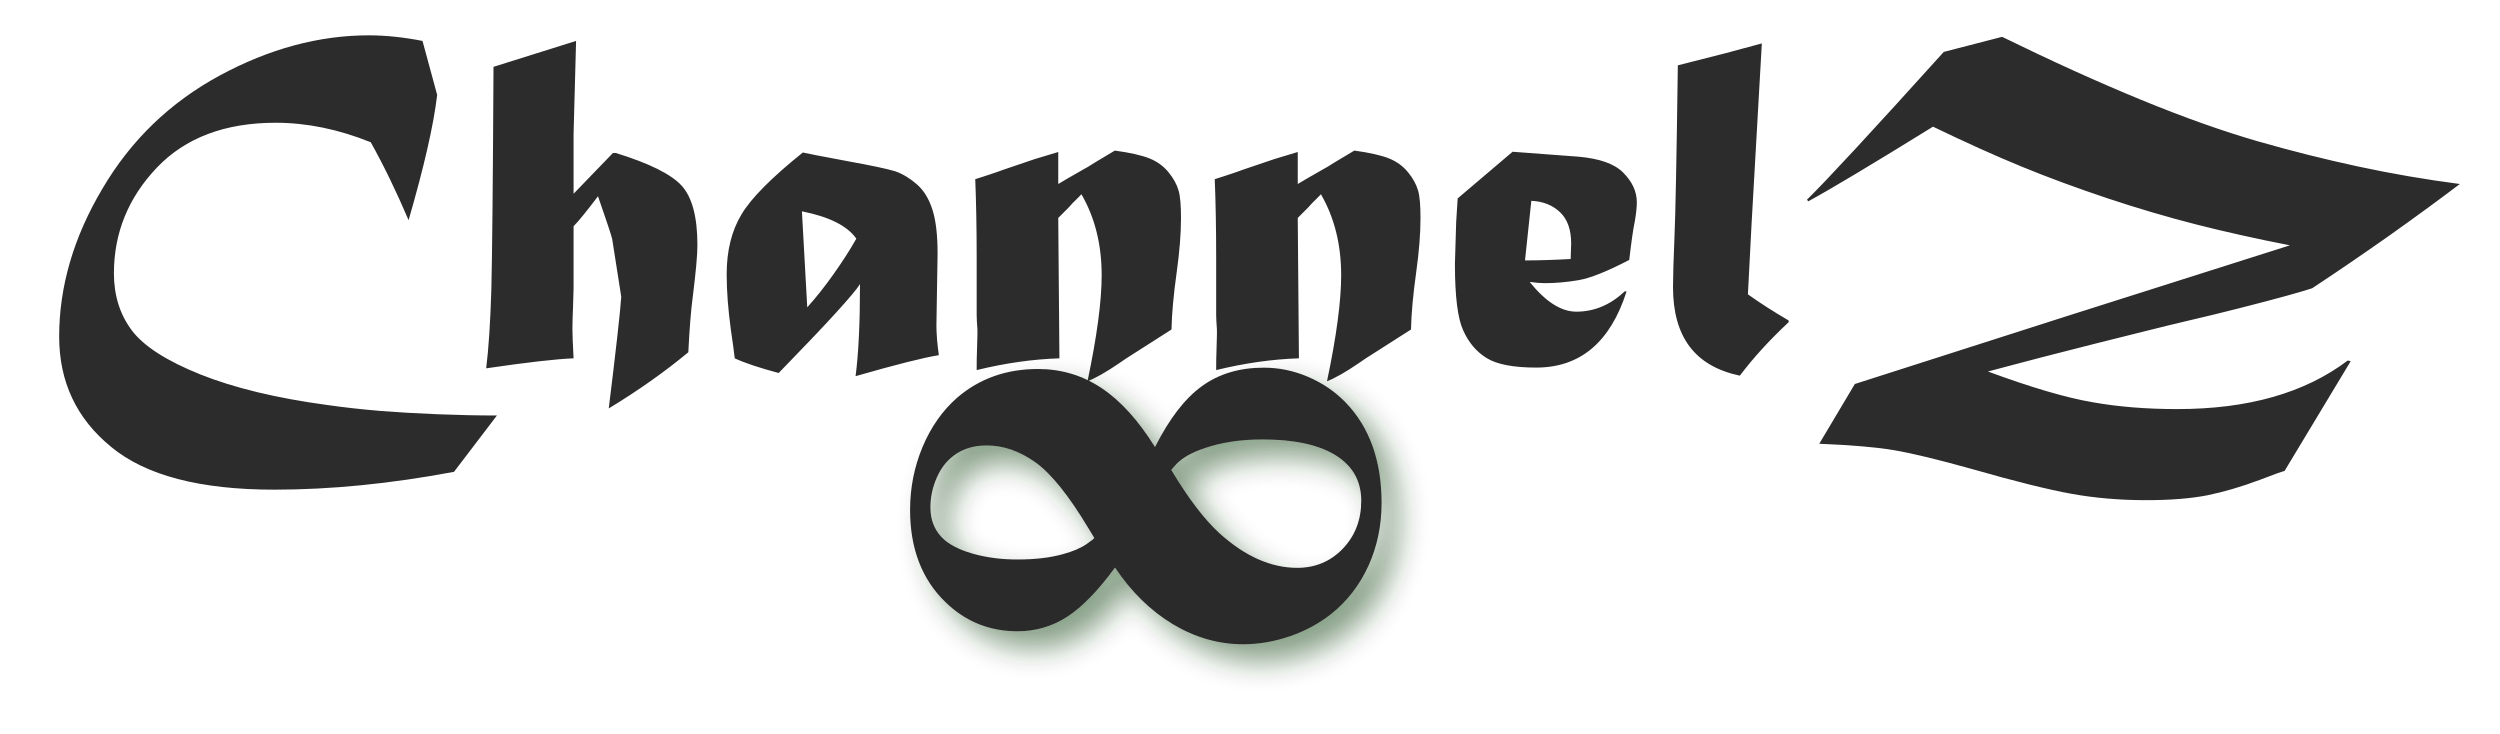
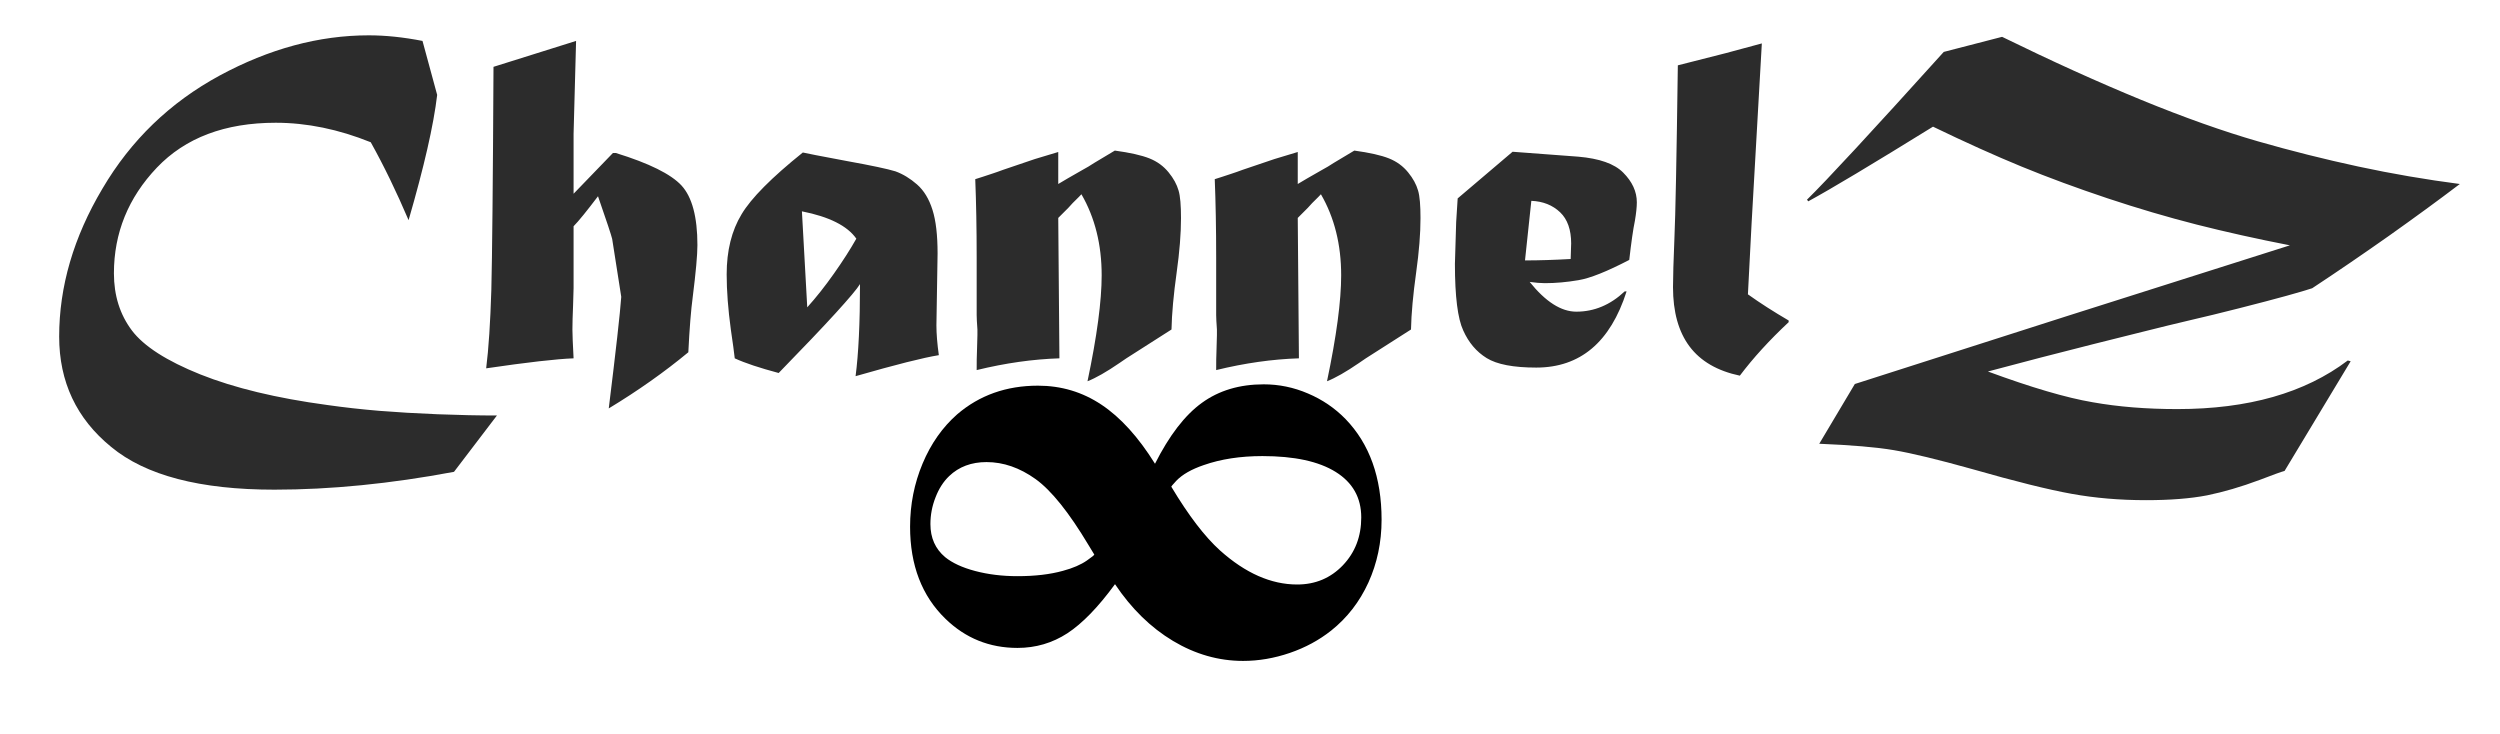
<svg xmlns="http://www.w3.org/2000/svg" version="1.1" width="300" height="88" xml:space="preserve">
-   <defs>
-     <filter id="infinityShadow-outer" filterUnits="userSpaceOnUse">
-       <feGaussianBlur stdDeviation="1.75" />
-       <feOffset dx="2.1" dy="2.1" result="blur" />
-       <feFlood flood-color="rgb(0, 51, 0)" flood-opacity="0.47" />
-       <feComposite in2="blur" operator="in" result="colorShadow" />
-       <feComposite in="SourceGraphic" in2="colorShadow" operator="over" />
-     </filter>
-   </defs>
  <path id="channelZPath" stroke="none" fill="rgb(44, 44, 44)" d="M 50.7,4.91 L 52.46,11.39 C 52.03,15.04 50.88,20.05 49.03,26.42 47.58,23.02 46.07,19.9 44.49,17.07 40.62,15.51 36.82,14.73 33.09,14.73 27,14.73 22.24,16.53 18.82,20.12 15.39,23.73 13.67,27.96 13.67,32.8 13.67,35.46 14.39,37.75 15.83,39.66 17.26,41.55 20,43.31 24.04,44.93 28.1,46.55 33.18,47.78 39.27,48.6 41.3,48.89 43.38,49.12 45.51,49.3 47.64,49.47 49.98,49.61 52.51,49.71 55.05,49.81 57.43,49.86 59.63,49.86 L 54.48,56.62 C 46.86,58.05 39.67,58.76 32.92,58.76 23.99,58.76 17.47,57.05 13.34,53.63 9.18,50.24 7.1,45.82 7.1,40.39 7.1,34.38 8.83,28.46 12.29,22.64 15.71,16.82 20.4,12.3 26.35,9.07 32.31,5.85 38.28,4.24 44.25,4.24 46.25,4.24 48.39,4.46 50.7,4.91 Z M 59.22,8.02 L 69.13,4.91 68.83,16.05 68.83,23.25 73.55,18.36 73.9,18.36 C 77.89,19.59 80.51,20.89 81.78,22.26 83.05,23.64 83.69,26.03 83.69,29.41 83.69,30.6 83.5,32.67 83.13,35.62 82.92,37.18 82.74,39.4 82.6,42.27 79.75,44.63 76.57,46.88 73.05,49.01 73.91,42.05 74.41,37.59 74.55,35.62 L 73.46,28.67 C 73.36,28.24 72.8,26.54 71.76,23.55 70.42,25.32 69.44,26.53 68.83,27.15 L 68.83,34.56 C 68.83,34.66 68.81,35.35 68.77,36.64 68.72,37.83 68.69,38.8 68.69,39.54 68.69,40.15 68.74,41.3 68.83,43 66.74,43.08 63.25,43.48 58.34,44.2 58.64,41.82 58.84,38.68 58.96,34.8 59.06,30.89 59.15,21.96 59.22,8.02 Z M 96.23,25.36 L 96.87,36.88 C 97.94,35.69 99.01,34.34 100.06,32.85 101.12,31.35 102.02,29.95 102.76,28.64 101.68,27.1 99.51,26.01 96.23,25.36 Z M 96.34,18.3 C 96.64,18.38 98.4,18.72 101.65,19.33 104.58,19.86 106.51,20.27 107.45,20.56 108.36,20.89 109.23,21.42 110.05,22.14 110.87,22.86 111.49,23.88 111.9,25.19 112.31,26.48 112.51,28.22 112.51,30.43 L 112.37,39.04 C 112.37,40.06 112.47,41.25 112.66,42.62 110.84,42.91 107.51,43.75 102.67,45.14 103.02,42.46 103.2,38.78 103.2,34.09 102.87,34.64 101.9,35.79 100.3,37.55 98.7,39.31 96.41,41.71 93.44,44.76 91.16,44.15 89.4,43.57 88.17,43 88.09,42.26 87.93,41.11 87.7,39.54 87.37,37.1 87.2,34.89 87.2,32.92 87.2,30.07 87.8,27.67 88.99,25.71 90.14,23.78 92.59,21.31 96.34,18.3 Z M 124.17,19.09 L 126.99,18.24 126.99,22.08 C 127.53,21.75 128.51,21.18 129.92,20.38 130.39,20.13 130.84,19.86 131.29,19.56 L 133.78,18.07 C 135.6,18.32 136.99,18.63 137.94,19.01 138.86,19.38 139.62,19.93 140.23,20.68 140.82,21.4 141.22,22.13 141.43,22.87 141.63,23.54 141.72,24.64 141.72,26.18 141.72,28.02 141.55,30.19 141.2,32.69 140.83,35.34 140.62,37.63 140.58,39.54 L 135.16,43 134.34,43.56 C 132.78,44.63 131.5,45.36 130.5,45.75 131.64,40.34 132.2,36.11 132.2,33.04 132.2,29.35 131.39,26.11 129.77,23.31 129.71,23.39 129.36,23.74 128.72,24.37 L 128.19,24.95 126.99,26.15 127.13,43 C 123.95,43.1 120.64,43.57 117.2,44.41 117.2,43.39 117.21,42.72 117.23,42.38 117.27,41.17 117.29,40.45 117.29,40.22 L 117.29,39.54 C 117.23,38.72 117.2,38.15 117.2,37.81 L 117.2,30.9 C 117.2,27.4 117.14,24.27 117.03,21.5 117.28,21.42 117.57,21.33 117.91,21.22 118.24,21.11 118.61,20.99 119.03,20.85 119.45,20.71 119.9,20.56 120.37,20.38 L 124.17,19.09 Z M 152.92,19.09 L 155.73,18.24 155.73,22.08 C 156.27,21.75 157.25,21.18 158.66,20.38 159.13,20.13 159.58,19.86 160.03,19.56 L 162.52,18.07 C 164.34,18.32 165.73,18.63 166.68,19.01 167.6,19.38 168.36,19.93 168.97,20.68 169.56,21.4 169.96,22.13 170.17,22.87 170.37,23.54 170.46,24.64 170.46,26.18 170.46,28.02 170.29,30.19 169.94,32.69 169.57,35.34 169.36,37.63 169.32,39.54 L 163.9,43 163.08,43.56 C 161.52,44.63 160.24,45.36 159.24,45.75 160.38,40.34 160.94,36.11 160.94,33.04 160.94,29.35 160.13,26.11 158.51,23.31 158.45,23.39 158.1,23.74 157.46,24.37 L 156.93,24.95 155.73,26.15 155.87,43 C 152.69,43.1 149.38,43.57 145.94,44.41 145.94,43.39 145.95,42.72 145.97,42.38 146.01,41.17 146.03,40.45 146.03,40.22 L 146.03,39.54 C 145.97,38.72 145.94,38.15 145.94,37.81 L 145.94,30.9 C 145.94,27.4 145.88,24.27 145.77,21.5 146.02,21.42 146.31,21.33 146.65,21.22 146.98,21.11 147.35,20.99 147.77,20.85 148.19,20.71 148.64,20.56 149.11,20.38 L 152.92,19.09 Z M 183.76,24.1 L 183,31.25 C 184.7,31.25 186.53,31.19 188.48,31.08 188.52,29.79 188.54,29.17 188.54,29.23 188.54,27.57 188.1,26.32 187.22,25.48 186.32,24.62 185.17,24.16 183.76,24.1 Z M 174.92,23.81 L 181.51,18.21 189.39,18.8 C 191.93,19.02 193.73,19.65 194.78,20.71 195.87,21.8 196.42,22.99 196.42,24.28 196.42,24.85 196.34,25.58 196.19,26.48 195.97,27.53 195.75,29.1 195.51,31.19 192.84,32.58 190.81,33.39 189.42,33.62 188.01,33.86 186.67,33.98 185.38,33.98 184.89,33.98 184.28,33.93 183.56,33.83 185.47,36.21 187.34,37.4 189.16,37.4 191.3,37.4 193.24,36.59 194.96,34.97 L 195.19,34.97 C 193.24,41.07 189.62,44.11 184.35,44.11 181.62,44.11 179.63,43.73 178.4,42.97 177.17,42.21 176.24,41.11 175.59,39.66 174.93,38.25 174.59,35.59 174.59,31.66 L 174.74,26.65 174.92,23.81 Z M 201.34,7.84 L 207.08,6.38 211.42,5.21 210.19,26.83 209.75,35.32 C 211.2,36.36 212.83,37.4 214.64,38.46 L 214.64,38.66 C 212.32,40.83 210.37,42.97 208.78,45.08 206.09,44.51 204.08,43.35 202.75,41.58 201.42,39.81 200.76,37.43 200.76,34.45 200.76,33.25 200.82,31.3 200.93,28.59 201.05,25.97 201.19,19.05 201.34,7.84 Z M 281.73,43.26 L 282.08,43.35 274.15,56.51 C 273.74,56.62 272.74,56.98 271.16,57.59 268.91,58.43 266.81,59.04 264.86,59.44 262.85,59.83 260.41,60.02 257.53,60.02 254.39,60.02 251.41,59.77 248.6,59.26 245.86,58.77 241.86,57.78 236.59,56.27 232.54,55.14 229.44,54.39 227.27,54.02 225.16,53.66 222.17,53.41 218.31,53.25 L 222.58,46.08 248.04,37.93 274.79,29.44 C 270.84,28.67 267.11,27.84 263.6,26.95 260.08,26.05 256.52,25 252.91,23.8 249.29,22.59 245.85,21.33 242.59,19.99 239.33,18.65 235.79,17.05 231.96,15.2 224.67,19.71 219.68,22.7 216.99,24.16 L 216.84,23.96 C 219.18,21.67 224.65,15.76 233.25,6.23 L 240.25,4.42 C 246.23,7.35 251.8,9.87 256.96,11.99 262.13,14.11 266.79,15.76 270.95,16.96 274.96,18.11 278.98,19.12 283.02,19.99 287.07,20.86 291.12,21.55 295.18,22.08 292.6,24.04 289.76,26.11 286.66,28.31 283.55,30.5 280.48,32.6 277.46,34.59 276.87,34.79 275.84,35.09 274.37,35.5 272.89,35.91 271.02,36.4 268.74,36.98 266.46,37.56 264.53,38.03 262.92,38.4 261.09,38.83 259.16,39.3 257.14,39.81 255.12,40.31 253.13,40.81 251.18,41.3 249.22,41.79 247.12,42.33 244.88,42.91 242.63,43.5 240.52,44.05 238.55,44.58 243.76,46.5 247.95,47.73 251.12,48.27 254.2,48.82 257.59,49.09 261.28,49.09 269.78,49.09 276.6,47.15 281.73,43.26 Z M 281.73,43.26" />
-   <path id="infinityPath" stroke="none" fill="rgb(44, 44, 44)" filter="url(#infinityShadow-outer)" d="M 133.8,68.1 C 131.79,70.85 129.89,72.81 128.09,73.99 126.29,75.16 124.29,75.75 122.1,75.75 118.74,75.75 115.86,74.59 113.46,72.26 110.63,69.52 109.21,65.83 109.21,61.21 109.21,58.54 109.71,56.02 110.71,53.63 111.71,51.24 113.1,49.27 114.86,47.72 117.53,45.43 120.76,44.28 124.55,44.28 127.35,44.28 129.89,45.04 132.17,46.56 134.46,48.08 136.6,50.44 138.6,53.65 140.31,50.26 142.18,47.82 144.23,46.34 146.27,44.86 148.74,44.12 151.65,44.12 153.47,44.12 155.24,44.48 156.96,45.22 158.68,45.95 160.18,46.97 161.46,48.28 164.35,51.27 165.79,55.3 165.79,60.37 165.79,63.07 165.26,65.58 164.21,67.9 163.15,70.22 161.66,72.14 159.74,73.67 158.3,74.81 156.65,75.71 154.78,76.35 152.91,76.99 151.04,77.31 149.17,77.31 146.24,77.31 143.43,76.51 140.76,74.91 138.09,73.31 135.77,71.04 133.8,68.1 Z M 140.56,56.41 C 142.62,59.85 144.57,62.4 146.41,64.06 149.45,66.78 152.53,68.14 155.66,68.14 157.85,68.14 159.67,67.37 161.14,65.84 162.61,64.3 163.35,62.39 163.35,60.09 163.35,57.72 162.32,55.9 160.28,54.63 158.24,53.36 155.31,52.73 151.49,52.73 148.85,52.73 146.5,53.09 144.45,53.81 142.98,54.31 141.88,54.94 141.16,55.69 140.74,56.14 140.54,56.38 140.56,56.41 Z M 131.31,64.54 L 130.63,63.42 C 128.28,59.49 126.16,56.85 124.27,55.49 122.37,54.13 120.41,53.45 118.38,53.45 116.57,53.45 115.07,54.01 113.9,55.13 113.2,55.8 112.66,56.65 112.26,57.69 111.85,58.73 111.65,59.8 111.65,60.89 111.65,62.55 112.24,63.87 113.42,64.86 114.27,65.55 115.47,66.11 117.02,66.52 118.57,66.93 120.26,67.14 122.1,67.14 124.19,67.14 126,66.93 127.55,66.5 128.75,66.18 129.71,65.76 130.43,65.26 131.05,64.83 131.34,64.59 131.31,64.54 Z M 131.31,64.54" />
+   <path id="infinityPath" stroke="none" fill="rgb(0, 0, 0)" d="M 133.8,70.1 C 131.79,72.85 129.89,74.81 128.09,75.99 126.29,77.16 124.29,77.75 122.1,77.75 118.74,77.75 115.86,76.59 113.46,74.26 110.63,71.52 109.21,67.83 109.21,63.21 109.21,60.54 109.71,58.02 110.71,55.63 111.71,53.24 113.1,51.27 114.86,49.72 117.53,47.43 120.76,46.28 124.55,46.28 127.35,46.28 129.89,47.04 132.17,48.56 134.46,50.08 136.6,52.44 138.6,55.65 140.31,52.26 142.18,49.82 144.23,48.34 146.27,46.86 148.74,46.12 151.65,46.12 153.47,46.12 155.24,46.48 156.96,47.22 158.68,47.95 160.18,48.97 161.46,50.28 164.35,53.27 165.79,57.3 165.79,62.37 165.79,65.07 165.26,67.58 164.21,69.9 163.15,72.22 161.66,74.14 159.74,75.67 158.3,76.81 156.65,77.71 154.78,78.35 152.91,78.99 151.04,79.31 149.17,79.31 146.24,79.31 143.43,78.51 140.76,76.91 138.09,75.31 135.77,73.04 133.8,70.1 Z M 140.56,58.41 C 142.62,61.85 144.57,64.4 146.41,66.06 149.45,68.78 152.53,70.14 155.66,70.14 157.85,70.14 159.67,69.37 161.14,67.84 162.61,66.3 163.35,64.39 163.35,62.09 163.35,59.72 162.32,57.9 160.28,56.63 158.24,55.36 155.31,54.73 151.49,54.73 148.85,54.73 146.5,55.09 144.45,55.81 142.98,56.31 141.88,56.94 141.16,57.69 140.74,58.14 140.54,58.38 140.56,58.41 Z M 131.31,66.54 L 130.63,65.42 C 128.28,61.49 126.16,58.85 124.27,57.49 122.37,56.13 120.41,55.45 118.38,55.45 116.57,55.45 115.07,56.01 113.9,57.13 113.2,57.8 112.66,58.65 112.26,59.69 111.85,60.73 111.65,61.8 111.65,62.89 111.65,64.55 112.24,65.87 113.42,66.86 114.27,67.55 115.47,68.11 117.02,68.52 118.57,68.93 120.26,69.14 122.1,69.14 124.19,69.14 126,68.93 127.55,68.5 128.75,68.18 129.71,67.76 130.43,67.26 131.05,66.83 131.34,66.59 131.31,66.54 Z M 131.31,66.54" />
</svg>
